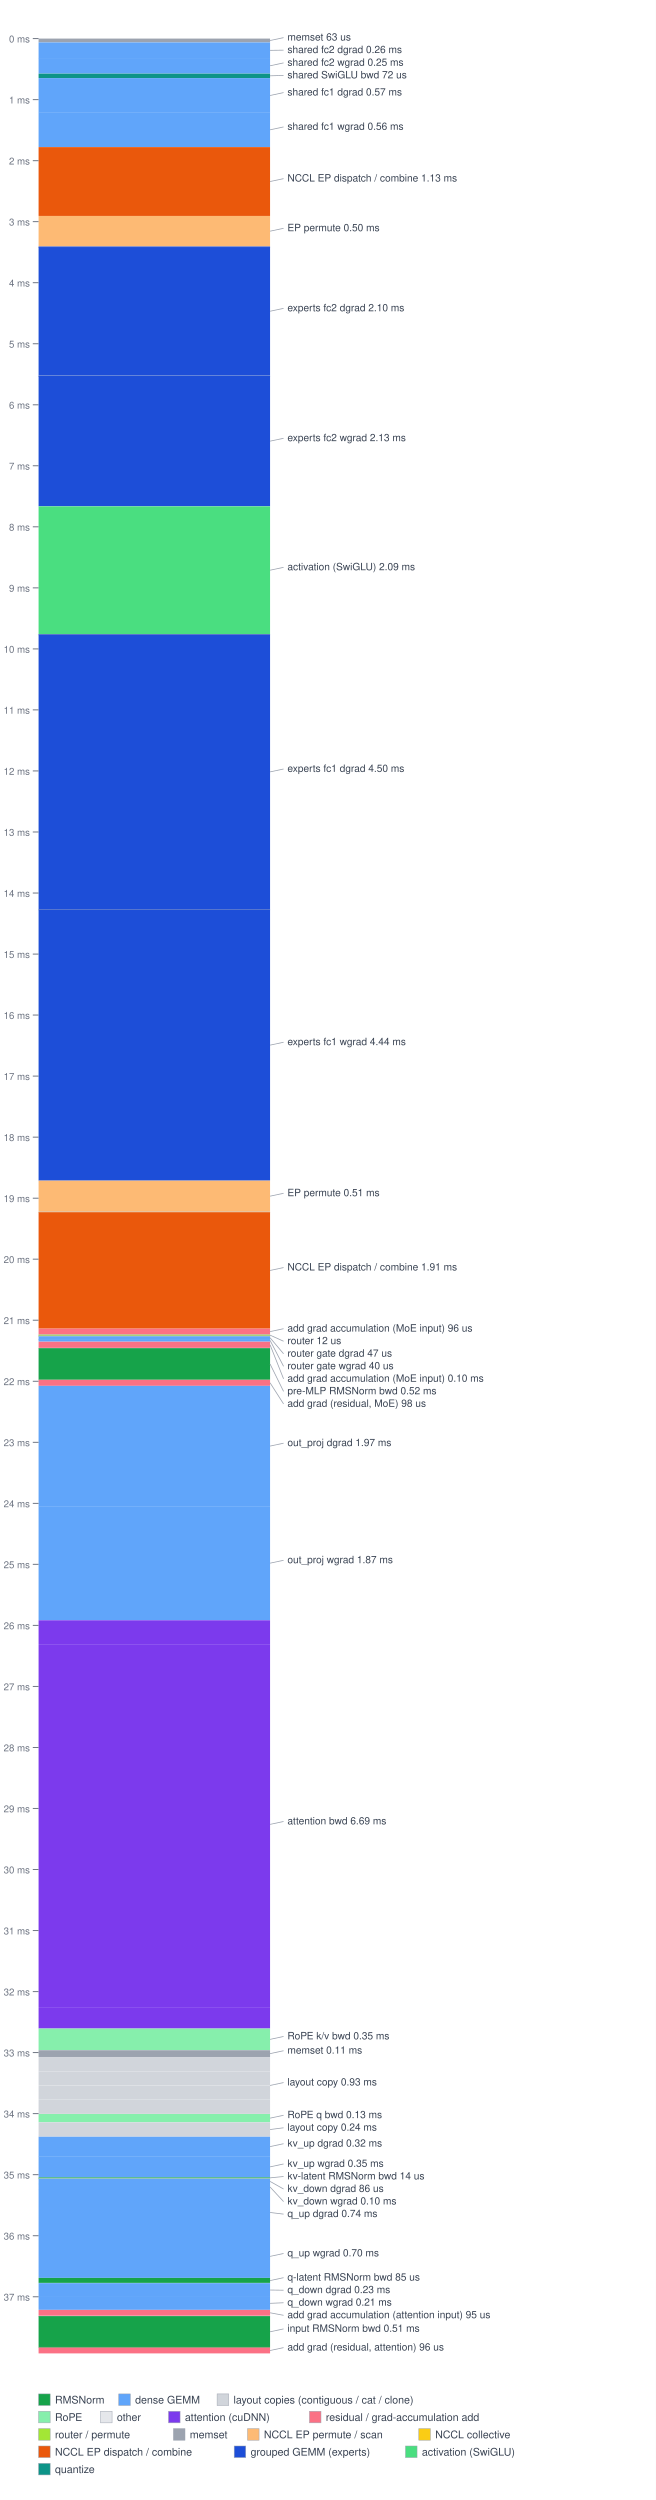
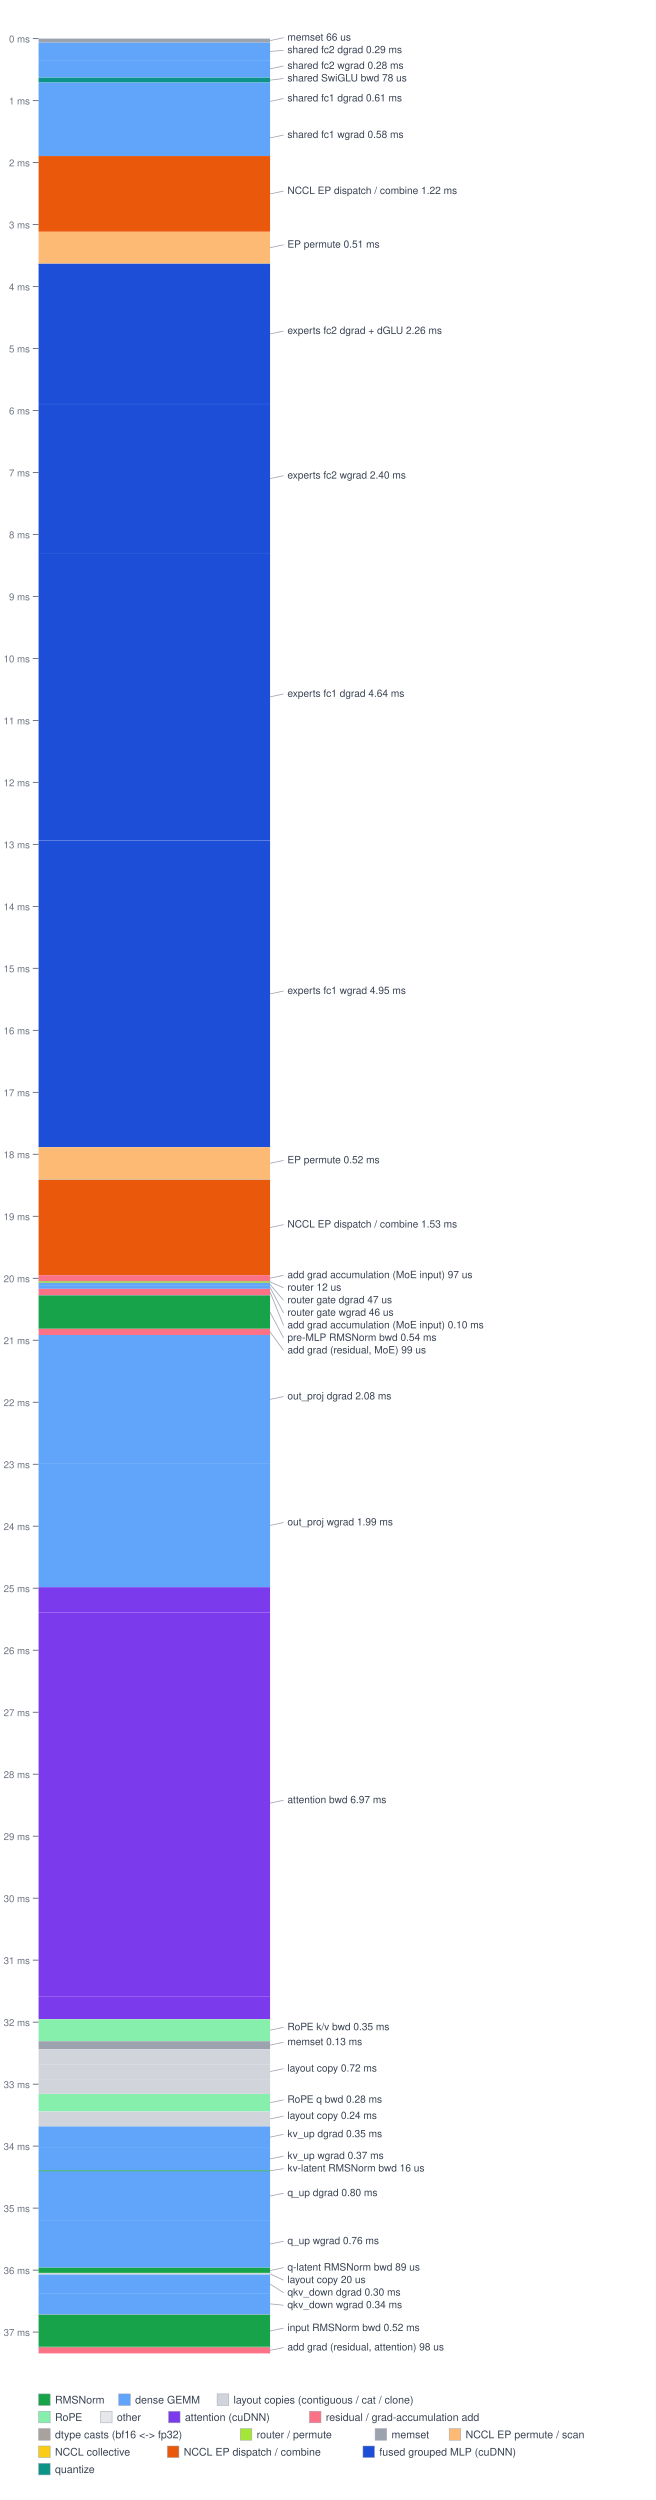
<svg xmlns="http://www.w3.org/2000/svg" width="680" height="2592" viewBox="0 0 680 2592">
  <rect width="680" height="2592" fill="white" />
-   <rect x="40" y="40.00" width="240" height="3.99" fill="#9ca3af" />
-   <rect x="40" y="44.00" width="240" height="16.37" fill="#60a5fa" />
-   <rect x="40" y="60.18" width="240" height="16.12" fill="#60a5fa" />
-   <rect x="40" y="76.36" width="240" height="4.57" fill="#0d9488" />
-   <rect x="40" y="80.96" width="240" height="36.02" fill="#60a5fa" />
-   <rect x="40" y="116.81" width="240" height="35.64" fill="#60a5fa" />
-   <rect x="40" y="152.53" width="240" height="71.35" fill="#ea580c" />
-   <rect x="40" y="223.94" width="240" height="31.57" fill="#fdba74" />
-   <rect x="40" y="255.56" width="240" height="0.80" fill="#1d4ed8" />
-   <rect x="40" y="255.96" width="240" height="0.80" fill="#9ca3af" />
-   <rect x="40" y="256.14" width="240" height="133.15" fill="#1d4ed8" />
-   <rect x="40" y="389.35" width="240" height="0.80" fill="#1d4ed8" />
-   <rect x="40" y="389.67" width="240" height="0.80" fill="#9ca3af" />
-   <rect x="40" y="389.82" width="240" height="135.09" fill="#1d4ed8" />
-   <rect x="40" y="524.99" width="240" height="132.38" fill="#4ade80" />
-   <rect x="40" y="657.45" width="240" height="0.80" fill="#1d4ed8" />
-   <rect x="40" y="657.84" width="240" height="0.80" fill="#9ca3af" />
-   <rect x="40" y="658.03" width="240" height="284.52" fill="#1d4ed8" />
-   <rect x="40" y="942.61" width="240" height="0.80" fill="#1d4ed8" />
-   <rect x="40" y="942.99" width="240" height="0.80" fill="#9ca3af" />
-   <rect x="40" y="943.14" width="240" height="280.92" fill="#1d4ed8" />
-   <rect x="40" y="1224.11" width="240" height="32.16" fill="#fdba74" />
-   <rect x="40" y="1256.33" width="240" height="0.80" fill="#9ca3af" />
-   <rect x="40" y="1256.50" width="240" height="0.80" fill="#fdba74" />
-   <rect x="40" y="1256.91" width="240" height="120.61" fill="#ea580c" />
-   <rect x="40" y="1377.60" width="240" height="6.05" fill="#fb7185" />
-   <rect x="40" y="1383.73" width="240" height="0.80" fill="#9ca3af" />
-   <rect x="40" y="1383.89" width="240" height="0.80" fill="#a3e635" />
-   <rect x="40" y="1384.69" width="240" height="0.80" fill="#9ca3af" />
-   <rect x="40" y="1384.83" width="240" height="0.80" fill="#a3e635" />
-   <rect x="40" y="1385.35" width="240" height="0.80" fill="#d1d5db" />
-   <rect x="40" y="1385.50" width="240" height="2.86" fill="#60a5fa" />
-   <rect x="40" y="1388.26" width="240" height="0.80" fill="#60a5fa" />
-   <rect x="40" y="1388.47" width="240" height="2.54" fill="#60a5fa" />
-   <rect x="40" y="1391.10" width="240" height="6.37" fill="#fb7185" />
-   <rect x="40" y="1397.57" width="240" height="0.80" fill="#9ca3af" />
-   <rect x="40" y="1397.86" width="240" height="32.18" fill="#16a34a" />
-   <rect x="40" y="1430.10" width="240" height="0.80" fill="#16a34a" />
-   <rect x="40" y="1430.62" width="240" height="6.23" fill="#fb7185" />
-   <rect x="40" y="1436.86" width="240" height="124.94" fill="#60a5fa" />
-   <rect x="40" y="1561.62" width="240" height="118.16" fill="#60a5fa" />
-   <rect x="40" y="1679.87" width="240" height="25.52" fill="#7c3aed" />
-   <rect x="40" y="1705.46" width="240" height="375.45" fill="#7c3aed" />
-   <rect x="40" y="2080.98" width="240" height="22.19" fill="#7c3aed" />
-   <rect x="40" y="2103.24" width="240" height="22.36" fill="#86efac" />
-   <rect x="40" y="2125.67" width="240" height="7.01" fill="#9ca3af" />
-   <rect x="40" y="2132.74" width="240" height="14.75" fill="#d1d5db" />
-   <rect x="40" y="2147.55" width="240" height="14.66" fill="#d1d5db" />
-   <rect x="40" y="2162.27" width="240" height="14.69" fill="#d1d5db" />
-   <rect x="40" y="2177.04" width="240" height="14.66" fill="#d1d5db" />
-   <rect x="40" y="2191.79" width="240" height="8.53" fill="#86efac" />
-   <rect x="40" y="2200.39" width="240" height="14.97" fill="#d1d5db" />
-   <rect x="40" y="2215.38" width="240" height="20.53" fill="#60a5fa" />
-   <rect x="40" y="2235.62" width="240" height="21.86" fill="#60a5fa" />
-   <rect x="40" y="2257.54" width="240" height="0.80" fill="#16a34a" />
-   <rect x="40" y="2258.21" width="240" height="0.80" fill="#16a34a" />
-   <rect x="40" y="2258.52" width="240" height="0.80" fill="#d1d5db" />
-   <rect x="40" y="2259.01" width="240" height="5.47" fill="#60a5fa" />
-   <rect x="40" y="2264.26" width="240" height="6.40" fill="#60a5fa" />
-   <rect x="40" y="2270.48" width="240" height="46.89" fill="#60a5fa" />
-   <rect x="40" y="2317.12" width="240" height="44.59" fill="#60a5fa" />
-   <rect x="40" y="2361.76" width="240" height="4.30" fill="#16a34a" />
-   <rect x="40" y="2366.12" width="240" height="1.05" fill="#16a34a" />
-   <rect x="40" y="2367.19" width="240" height="14.30" fill="#60a5fa" />
-   <rect x="40" y="2381.26" width="240" height="13.59" fill="#60a5fa" />
-   <rect x="40" y="2394.93" width="240" height="6.02" fill="#fb7185" />
-   <rect x="40" y="2401.17" width="240" height="0.80" fill="#9ca3af" />
-   <rect x="40" y="2401.40" width="240" height="31.94" fill="#16a34a" />
-   <rect x="40" y="2433.42" width="240" height="0.80" fill="#16a34a" />
-   <rect x="40" y="2433.92" width="240" height="6.08" fill="#fb7185" />
+   <rect x="40" y="40.00" width="240" height="4.23" fill="#9ca3af" />
+   <rect x="40" y="44.25" width="240" height="18.33" fill="#60a5fa" />
+   <rect x="40" y="62.37" width="240" height="18.11" fill="#60a5fa" />
+   <rect x="40" y="80.56" width="240" height="5.02" fill="#0d9488" />
+   <rect x="40" y="85.61" width="240" height="38.92" fill="#60a5fa" />
+   <rect x="40" y="124.31" width="240" height="37.44" fill="#60a5fa" />
+   <rect x="40" y="161.80" width="240" height="78.50" fill="#ea580c" />
+   <rect x="40" y="240.36" width="240" height="32.96" fill="#fdba74" />
+   <rect x="40" y="273.38" width="240" height="0.80" fill="#9ca3af" />
+   <rect x="40" y="273.56" width="240" height="0.80" fill="#1d4ed8" />
+   <rect x="40" y="273.74" width="240" height="145.10" fill="#1d4ed8" />
+   <rect x="40" y="418.92" width="240" height="154.49" fill="#1d4ed8" />
+   <rect x="40" y="573.49" width="240" height="0.80" fill="#1d4ed8" />
+   <rect x="40" y="573.63" width="240" height="297.86" fill="#1d4ed8" />
+   <rect x="40" y="871.55" width="240" height="317.85" fill="#1d4ed8" />
+   <rect x="40" y="1189.45" width="240" height="33.31" fill="#fdba74" />
+   <rect x="40" y="1222.82" width="240" height="0.80" fill="#9ca3af" />
+   <rect x="40" y="1222.99" width="240" height="0.80" fill="#fdba74" />
+   <rect x="40" y="1223.42" width="240" height="98.57" fill="#ea580c" />
+   <rect x="40" y="1322.07" width="240" height="6.26" fill="#fb7185" />
+   <rect x="40" y="1328.40" width="240" height="0.80" fill="#9ca3af" />
+   <rect x="40" y="1328.57" width="240" height="0.80" fill="#a3e635" />
+   <rect x="40" y="1329.39" width="240" height="0.80" fill="#9ca3af" />
+   <rect x="40" y="1329.55" width="240" height="0.80" fill="#a3e635" />
+   <rect x="40" y="1330.12" width="240" height="0.80" fill="#a8a29e" />
+   <rect x="40" y="1330.27" width="240" height="2.89" fill="#60a5fa" />
+   <rect x="40" y="1333.06" width="240" height="0.80" fill="#60a5fa" />
+   <rect x="40" y="1333.29" width="240" height="2.98" fill="#60a5fa" />
+   <rect x="40" y="1336.34" width="240" height="6.53" fill="#fb7185" />
+   <rect x="40" y="1342.98" width="240" height="0.80" fill="#9ca3af" />
+   <rect x="40" y="1343.24" width="240" height="33.88" fill="#16a34a" />
+   <rect x="40" y="1377.20" width="240" height="0.80" fill="#16a34a" />
+   <rect x="40" y="1377.74" width="240" height="6.37" fill="#fb7185" />
+   <rect x="40" y="1384.13" width="240" height="133.61" fill="#60a5fa" />
+   <rect x="40" y="1517.54" width="240" height="127.98" fill="#60a5fa" />
+   <rect x="40" y="1645.59" width="240" height="25.94" fill="#7c3aed" />
+   <rect x="40" y="1671.61" width="240" height="398.66" fill="#7c3aed" />
+   <rect x="40" y="2070.35" width="240" height="23.12" fill="#7c3aed" />
+   <rect x="40" y="2093.53" width="240" height="22.75" fill="#86efac" />
+   <rect x="40" y="2116.34" width="240" height="8.09" fill="#9ca3af" />
+   <rect x="40" y="2124.51" width="240" height="15.56" fill="#d1d5db" />
+   <rect x="40" y="2140.13" width="240" height="15.41" fill="#d1d5db" />
+   <rect x="40" y="2155.60" width="240" height="15.40" fill="#d1d5db" />
+   <rect x="40" y="2171.08" width="240" height="18.03" fill="#86efac" />
+   <rect x="40" y="2189.19" width="240" height="15.48" fill="#d1d5db" />
+   <rect x="40" y="2204.70" width="240" height="22.27" fill="#60a5fa" />
+   <rect x="40" y="2226.70" width="240" height="23.47" fill="#60a5fa" />
+   <rect x="40" y="2250.23" width="240" height="0.80" fill="#16a34a" />
+   <rect x="40" y="2250.96" width="240" height="0.80" fill="#16a34a" />
+   <rect x="40" y="2251.25" width="240" height="51.32" fill="#60a5fa" />
+   <rect x="40" y="2302.28" width="240" height="48.83" fill="#60a5fa" />
+   <rect x="40" y="2351.19" width="240" height="4.51" fill="#16a34a" />
+   <rect x="40" y="2355.77" width="240" height="1.15" fill="#16a34a" />
+   <rect x="40" y="2356.99" width="240" height="1.30" fill="#d1d5db" />
+   <rect x="40" y="2358.32" width="240" height="19.50" fill="#60a5fa" />
+   <rect x="40" y="2377.60" width="240" height="21.99" fill="#60a5fa" />
+   <rect x="40" y="2399.78" width="240" height="0.80" fill="#9ca3af" />
+   <rect x="40" y="2399.95" width="240" height="33.14" fill="#16a34a" />
+   <rect x="40" y="2433.17" width="240" height="0.80" fill="#16a34a" />
+   <rect x="40" y="2433.73" width="240" height="6.27" fill="#fb7185" />
  <line x1="34" y1="40.0" x2="40" y2="40.0" stroke="#6b7280" />
  <text x="31.0" y="44.0" text-anchor="end" font-family="Helvetica, Arial, sans-serif" font-size="10" font-weight="normal" fill="#6b7280">0 ms</text>
-   <line x1="34" y1="103.3" x2="40" y2="103.3" stroke="#6b7280" />
-   <text x="31.0" y="107.3" text-anchor="end" font-family="Helvetica, Arial, sans-serif" font-size="10" font-weight="normal" fill="#6b7280">1 ms</text>
-   <line x1="34" y1="166.6" x2="40" y2="166.6" stroke="#6b7280" />
-   <text x="31.0" y="170.6" text-anchor="end" font-family="Helvetica, Arial, sans-serif" font-size="10" font-weight="normal" fill="#6b7280">2 ms</text>
-   <line x1="34" y1="229.8" x2="40" y2="229.8" stroke="#6b7280" />
-   <text x="31.0" y="233.8" text-anchor="end" font-family="Helvetica, Arial, sans-serif" font-size="10" font-weight="normal" fill="#6b7280">3 ms</text>
-   <line x1="34" y1="293.1" x2="40" y2="293.1" stroke="#6b7280" />
-   <text x="31.0" y="297.1" text-anchor="end" font-family="Helvetica, Arial, sans-serif" font-size="10" font-weight="normal" fill="#6b7280">4 ms</text>
-   <line x1="34" y1="356.4" x2="40" y2="356.4" stroke="#6b7280" />
-   <text x="31.0" y="360.4" text-anchor="end" font-family="Helvetica, Arial, sans-serif" font-size="10" font-weight="normal" fill="#6b7280">5 ms</text>
-   <line x1="34" y1="419.7" x2="40" y2="419.7" stroke="#6b7280" />
-   <text x="31.0" y="423.7" text-anchor="end" font-family="Helvetica, Arial, sans-serif" font-size="10" font-weight="normal" fill="#6b7280">6 ms</text>
-   <line x1="34" y1="482.9" x2="40" y2="482.9" stroke="#6b7280" />
-   <text x="31.0" y="486.9" text-anchor="end" font-family="Helvetica, Arial, sans-serif" font-size="10" font-weight="normal" fill="#6b7280">7 ms</text>
-   <line x1="34" y1="546.2" x2="40" y2="546.2" stroke="#6b7280" />
-   <text x="31.0" y="550.2" text-anchor="end" font-family="Helvetica, Arial, sans-serif" font-size="10" font-weight="normal" fill="#6b7280">8 ms</text>
-   <line x1="34" y1="609.5" x2="40" y2="609.5" stroke="#6b7280" />
-   <text x="31.0" y="613.5" text-anchor="end" font-family="Helvetica, Arial, sans-serif" font-size="10" font-weight="normal" fill="#6b7280">9 ms</text>
-   <line x1="34" y1="672.8" x2="40" y2="672.8" stroke="#6b7280" />
-   <text x="31.0" y="676.8" text-anchor="end" font-family="Helvetica, Arial, sans-serif" font-size="10" font-weight="normal" fill="#6b7280">10 ms</text>
-   <line x1="34" y1="736.0" x2="40" y2="736.0" stroke="#6b7280" />
-   <text x="31.0" y="740.0" text-anchor="end" font-family="Helvetica, Arial, sans-serif" font-size="10" font-weight="normal" fill="#6b7280">11 ms</text>
-   <line x1="34" y1="799.3" x2="40" y2="799.3" stroke="#6b7280" />
-   <text x="31.0" y="803.3" text-anchor="end" font-family="Helvetica, Arial, sans-serif" font-size="10" font-weight="normal" fill="#6b7280">12 ms</text>
-   <line x1="34" y1="862.6" x2="40" y2="862.6" stroke="#6b7280" />
-   <text x="31.0" y="866.6" text-anchor="end" font-family="Helvetica, Arial, sans-serif" font-size="10" font-weight="normal" fill="#6b7280">13 ms</text>
-   <line x1="34" y1="925.9" x2="40" y2="925.9" stroke="#6b7280" />
-   <text x="31.0" y="929.9" text-anchor="end" font-family="Helvetica, Arial, sans-serif" font-size="10" font-weight="normal" fill="#6b7280">14 ms</text>
-   <line x1="34" y1="989.2" x2="40" y2="989.2" stroke="#6b7280" />
-   <text x="31.0" y="993.2" text-anchor="end" font-family="Helvetica, Arial, sans-serif" font-size="10" font-weight="normal" fill="#6b7280">15 ms</text>
-   <line x1="34" y1="1052.4" x2="40" y2="1052.4" stroke="#6b7280" />
-   <text x="31.0" y="1056.4" text-anchor="end" font-family="Helvetica, Arial, sans-serif" font-size="10" font-weight="normal" fill="#6b7280">16 ms</text>
-   <line x1="34" y1="1115.7" x2="40" y2="1115.7" stroke="#6b7280" />
-   <text x="31.0" y="1119.7" text-anchor="end" font-family="Helvetica, Arial, sans-serif" font-size="10" font-weight="normal" fill="#6b7280">17 ms</text>
-   <line x1="34" y1="1179.0" x2="40" y2="1179.0" stroke="#6b7280" />
-   <text x="31.0" y="1183.0" text-anchor="end" font-family="Helvetica, Arial, sans-serif" font-size="10" font-weight="normal" fill="#6b7280">18 ms</text>
-   <line x1="34" y1="1242.3" x2="40" y2="1242.3" stroke="#6b7280" />
-   <text x="31.0" y="1246.3" text-anchor="end" font-family="Helvetica, Arial, sans-serif" font-size="10" font-weight="normal" fill="#6b7280">19 ms</text>
-   <line x1="34" y1="1305.5" x2="40" y2="1305.5" stroke="#6b7280" />
-   <text x="31.0" y="1309.5" text-anchor="end" font-family="Helvetica, Arial, sans-serif" font-size="10" font-weight="normal" fill="#6b7280">20 ms</text>
-   <line x1="34" y1="1368.8" x2="40" y2="1368.8" stroke="#6b7280" />
-   <text x="31.0" y="1372.8" text-anchor="end" font-family="Helvetica, Arial, sans-serif" font-size="10" font-weight="normal" fill="#6b7280">21 ms</text>
-   <line x1="34" y1="1432.1" x2="40" y2="1432.1" stroke="#6b7280" />
-   <text x="31.0" y="1436.1" text-anchor="end" font-family="Helvetica, Arial, sans-serif" font-size="10" font-weight="normal" fill="#6b7280">22 ms</text>
-   <line x1="34" y1="1495.4" x2="40" y2="1495.4" stroke="#6b7280" />
-   <text x="31.0" y="1499.4" text-anchor="end" font-family="Helvetica, Arial, sans-serif" font-size="10" font-weight="normal" fill="#6b7280">23 ms</text>
-   <line x1="34" y1="1558.7" x2="40" y2="1558.7" stroke="#6b7280" />
-   <text x="31.0" y="1562.7" text-anchor="end" font-family="Helvetica, Arial, sans-serif" font-size="10" font-weight="normal" fill="#6b7280">24 ms</text>
-   <line x1="34" y1="1621.9" x2="40" y2="1621.9" stroke="#6b7280" />
-   <text x="31.0" y="1625.9" text-anchor="end" font-family="Helvetica, Arial, sans-serif" font-size="10" font-weight="normal" fill="#6b7280">25 ms</text>
-   <line x1="34" y1="1685.2" x2="40" y2="1685.2" stroke="#6b7280" />
-   <text x="31.0" y="1689.2" text-anchor="end" font-family="Helvetica, Arial, sans-serif" font-size="10" font-weight="normal" fill="#6b7280">26 ms</text>
-   <line x1="34" y1="1748.5" x2="40" y2="1748.5" stroke="#6b7280" />
-   <text x="31.0" y="1752.5" text-anchor="end" font-family="Helvetica, Arial, sans-serif" font-size="10" font-weight="normal" fill="#6b7280">27 ms</text>
-   <line x1="34" y1="1811.8" x2="40" y2="1811.8" stroke="#6b7280" />
-   <text x="31.0" y="1815.8" text-anchor="end" font-family="Helvetica, Arial, sans-serif" font-size="10" font-weight="normal" fill="#6b7280">28 ms</text>
-   <line x1="34" y1="1875.0" x2="40" y2="1875.0" stroke="#6b7280" />
-   <text x="31.0" y="1879.0" text-anchor="end" font-family="Helvetica, Arial, sans-serif" font-size="10" font-weight="normal" fill="#6b7280">29 ms</text>
-   <line x1="34" y1="1938.3" x2="40" y2="1938.3" stroke="#6b7280" />
-   <text x="31.0" y="1942.3" text-anchor="end" font-family="Helvetica, Arial, sans-serif" font-size="10" font-weight="normal" fill="#6b7280">30 ms</text>
-   <line x1="34" y1="2001.6" x2="40" y2="2001.6" stroke="#6b7280" />
-   <text x="31.0" y="2005.6" text-anchor="end" font-family="Helvetica, Arial, sans-serif" font-size="10" font-weight="normal" fill="#6b7280">31 ms</text>
-   <line x1="34" y1="2064.9" x2="40" y2="2064.9" stroke="#6b7280" />
-   <text x="31.0" y="2068.9" text-anchor="end" font-family="Helvetica, Arial, sans-serif" font-size="10" font-weight="normal" fill="#6b7280">32 ms</text>
-   <line x1="34" y1="2128.1" x2="40" y2="2128.1" stroke="#6b7280" />
-   <text x="31.0" y="2132.1" text-anchor="end" font-family="Helvetica, Arial, sans-serif" font-size="10" font-weight="normal" fill="#6b7280">33 ms</text>
-   <line x1="34" y1="2191.4" x2="40" y2="2191.4" stroke="#6b7280" />
-   <text x="31.0" y="2195.4" text-anchor="end" font-family="Helvetica, Arial, sans-serif" font-size="10" font-weight="normal" fill="#6b7280">34 ms</text>
-   <line x1="34" y1="2254.7" x2="40" y2="2254.7" stroke="#6b7280" />
-   <text x="31.0" y="2258.7" text-anchor="end" font-family="Helvetica, Arial, sans-serif" font-size="10" font-weight="normal" fill="#6b7280">35 ms</text>
-   <line x1="34" y1="2318.0" x2="40" y2="2318.0" stroke="#6b7280" />
-   <text x="31.0" y="2322.0" text-anchor="end" font-family="Helvetica, Arial, sans-serif" font-size="10" font-weight="normal" fill="#6b7280">36 ms</text>
-   <line x1="34" y1="2381.3" x2="40" y2="2381.3" stroke="#6b7280" />
-   <text x="31.0" y="2385.3" text-anchor="end" font-family="Helvetica, Arial, sans-serif" font-size="10" font-weight="normal" fill="#6b7280">37 ms</text>
-   <line x1="280" y1="42.0" x2="294" y2="39.0" stroke="#9ca3af" stroke-width="0.8" />
-   <text x="298.0" y="42.0" text-anchor="start" font-family="Helvetica, Arial, sans-serif" font-size="10.5" font-weight="normal" fill="#374151">memset  63 us</text>
-   <line x1="280" y1="52.2" x2="294" y2="52.0" stroke="#9ca3af" stroke-width="0.8" />
-   <text x="298.0" y="55.0" text-anchor="start" font-family="Helvetica, Arial, sans-serif" font-size="10.5" font-weight="normal" fill="#374151">shared fc2 dgrad  0.26 ms</text>
-   <line x1="280" y1="68.2" x2="294" y2="65.2" stroke="#9ca3af" stroke-width="0.8" />
-   <text x="298.0" y="68.2" text-anchor="start" font-family="Helvetica, Arial, sans-serif" font-size="10.5" font-weight="normal" fill="#374151">shared fc2 wgrad  0.25 ms</text>
-   <line x1="280" y1="78.6" x2="294" y2="78.2" stroke="#9ca3af" stroke-width="0.8" />
-   <text x="298.0" y="81.2" text-anchor="start" font-family="Helvetica, Arial, sans-serif" font-size="10.5" font-weight="normal" fill="#374151">shared SwiGLU bwd  72 us</text>
-   <line x1="280" y1="99.0" x2="294" y2="96.0" stroke="#9ca3af" stroke-width="0.8" />
-   <text x="298.0" y="99.0" text-anchor="start" font-family="Helvetica, Arial, sans-serif" font-size="10.5" font-weight="normal" fill="#374151">shared fc1 dgrad  0.57 ms</text>
-   <line x1="280" y1="134.6" x2="294" y2="131.6" stroke="#9ca3af" stroke-width="0.8" />
-   <text x="298.0" y="134.6" text-anchor="start" font-family="Helvetica, Arial, sans-serif" font-size="10.5" font-weight="normal" fill="#374151">shared fc1 wgrad  0.56 ms</text>
-   <line x1="280" y1="188.2" x2="294" y2="185.2" stroke="#9ca3af" stroke-width="0.8" />
-   <text x="298.0" y="188.2" text-anchor="start" font-family="Helvetica, Arial, sans-serif" font-size="10.5" font-weight="normal" fill="#374151">NCCL EP dispatch / combine  1.13 ms</text>
-   <line x1="280" y1="239.7" x2="294" y2="236.7" stroke="#9ca3af" stroke-width="0.8" />
-   <text x="298.0" y="239.7" text-anchor="start" font-family="Helvetica, Arial, sans-serif" font-size="10.5" font-weight="normal" fill="#374151">EP permute  0.50 ms</text>
-   <line x1="280" y1="322.7" x2="294" y2="319.7" stroke="#9ca3af" stroke-width="0.8" />
-   <text x="298.0" y="322.7" text-anchor="start" font-family="Helvetica, Arial, sans-serif" font-size="10.5" font-weight="normal" fill="#374151">experts fc2 dgrad  2.10 ms</text>
-   <line x1="280" y1="457.4" x2="294" y2="454.4" stroke="#9ca3af" stroke-width="0.8" />
-   <text x="298.0" y="457.4" text-anchor="start" font-family="Helvetica, Arial, sans-serif" font-size="10.5" font-weight="normal" fill="#374151">experts fc2 wgrad  2.13 ms</text>
-   <line x1="280" y1="591.2" x2="294" y2="588.2" stroke="#9ca3af" stroke-width="0.8" />
-   <text x="298.0" y="591.2" text-anchor="start" font-family="Helvetica, Arial, sans-serif" font-size="10.5" font-weight="normal" fill="#374151">activation (SwiGLU)  2.09 ms</text>
-   <line x1="280" y1="800.3" x2="294" y2="797.3" stroke="#9ca3af" stroke-width="0.8" />
-   <text x="298.0" y="800.3" text-anchor="start" font-family="Helvetica, Arial, sans-serif" font-size="10.5" font-weight="normal" fill="#374151">experts fc1 dgrad  4.50 ms</text>
-   <line x1="280" y1="1083.6" x2="294" y2="1080.6" stroke="#9ca3af" stroke-width="0.8" />
-   <text x="298.0" y="1083.6" text-anchor="start" font-family="Helvetica, Arial, sans-serif" font-size="10.5" font-weight="normal" fill="#374151">experts fc1 wgrad  4.44 ms</text>
-   <line x1="280" y1="1240.2" x2="294" y2="1237.2" stroke="#9ca3af" stroke-width="0.8" />
-   <text x="298.0" y="1240.2" text-anchor="start" font-family="Helvetica, Arial, sans-serif" font-size="10.5" font-weight="normal" fill="#374151">EP permute  0.51 ms</text>
-   <line x1="280" y1="1317.2" x2="294" y2="1314.2" stroke="#9ca3af" stroke-width="0.8" />
-   <text x="298.0" y="1317.2" text-anchor="start" font-family="Helvetica, Arial, sans-serif" font-size="10.5" font-weight="normal" fill="#374151">NCCL EP dispatch / combine  1.91 ms</text>
-   <line x1="280" y1="1380.6" x2="294" y2="1377.6" stroke="#9ca3af" stroke-width="0.8" />
-   <text x="298.0" y="1380.6" text-anchor="start" font-family="Helvetica, Arial, sans-serif" font-size="10.5" font-weight="normal" fill="#374151">add grad accumulation (MoE input)  96 us</text>
-   <line x1="280" y1="1384.3" x2="294" y2="1390.6" stroke="#9ca3af" stroke-width="0.8" />
-   <text x="298.0" y="1393.6" text-anchor="start" font-family="Helvetica, Arial, sans-serif" font-size="10.5" font-weight="normal" fill="#374151">router  12 us</text>
-   <line x1="280" y1="1387.0" x2="294" y2="1403.6" stroke="#9ca3af" stroke-width="0.8" />
-   <text x="298.0" y="1406.6" text-anchor="start" font-family="Helvetica, Arial, sans-serif" font-size="10.5" font-weight="normal" fill="#374151">router gate dgrad  47 us</text>
-   <line x1="280" y1="1389.7" x2="294" y2="1416.6" stroke="#9ca3af" stroke-width="0.8" />
-   <text x="298.0" y="1419.6" text-anchor="start" font-family="Helvetica, Arial, sans-serif" font-size="10.5" font-weight="normal" fill="#374151">router gate wgrad  40 us</text>
-   <line x1="280" y1="1394.3" x2="294" y2="1429.6" stroke="#9ca3af" stroke-width="0.8" />
-   <text x="298.0" y="1432.6" text-anchor="start" font-family="Helvetica, Arial, sans-serif" font-size="10.5" font-weight="normal" fill="#374151">add grad accumulation (MoE input)  0.10 ms</text>
-   <line x1="280" y1="1414.2" x2="294" y2="1442.6" stroke="#9ca3af" stroke-width="0.8" />
-   <text x="298.0" y="1445.6" text-anchor="start" font-family="Helvetica, Arial, sans-serif" font-size="10.5" font-weight="normal" fill="#374151">pre-MLP RMSNorm bwd  0.52 ms</text>
-   <line x1="280" y1="1433.7" x2="294" y2="1455.6" stroke="#9ca3af" stroke-width="0.8" />
-   <text x="298.0" y="1458.6" text-anchor="start" font-family="Helvetica, Arial, sans-serif" font-size="10.5" font-weight="normal" fill="#374151">add grad (residual, MoE)  98 us</text>
-   <line x1="280" y1="1499.3" x2="294" y2="1496.3" stroke="#9ca3af" stroke-width="0.8" />
-   <text x="298.0" y="1499.3" text-anchor="start" font-family="Helvetica, Arial, sans-serif" font-size="10.5" font-weight="normal" fill="#374151">out_proj dgrad  1.97 ms</text>
-   <line x1="280" y1="1620.7" x2="294" y2="1617.7" stroke="#9ca3af" stroke-width="0.8" />
-   <text x="298.0" y="1620.7" text-anchor="start" font-family="Helvetica, Arial, sans-serif" font-size="10.5" font-weight="normal" fill="#374151">out_proj wgrad  1.87 ms</text>
-   <line x1="280" y1="1891.5" x2="294" y2="1888.5" stroke="#9ca3af" stroke-width="0.8" />
-   <text x="298.0" y="1891.5" text-anchor="start" font-family="Helvetica, Arial, sans-serif" font-size="10.5" font-weight="normal" fill="#374151">attention bwd  6.69 ms</text>
-   <line x1="280" y1="2114.4" x2="294" y2="2111.4" stroke="#9ca3af" stroke-width="0.8" />
-   <text x="298.0" y="2114.4" text-anchor="start" font-family="Helvetica, Arial, sans-serif" font-size="10.5" font-weight="normal" fill="#374151">RoPE k/v bwd  0.35 ms</text>
-   <line x1="280" y1="2129.2" x2="294" y2="2126.2" stroke="#9ca3af" stroke-width="0.8" />
-   <text x="298.0" y="2129.2" text-anchor="start" font-family="Helvetica, Arial, sans-serif" font-size="10.5" font-weight="normal" fill="#374151">memset  0.11 ms</text>
-   <line x1="280" y1="2162.2" x2="294" y2="2159.2" stroke="#9ca3af" stroke-width="0.8" />
-   <text x="298.0" y="2162.2" text-anchor="start" font-family="Helvetica, Arial, sans-serif" font-size="10.5" font-weight="normal" fill="#374151">layout copy  0.93 ms</text>
-   <line x1="280" y1="2196.1" x2="294" y2="2193.1" stroke="#9ca3af" stroke-width="0.8" />
-   <text x="298.0" y="2196.1" text-anchor="start" font-family="Helvetica, Arial, sans-serif" font-size="10.5" font-weight="normal" fill="#374151">RoPE q bwd  0.13 ms</text>
-   <line x1="280" y1="2207.9" x2="294" y2="2206.1" stroke="#9ca3af" stroke-width="0.8" />
-   <text x="298.0" y="2209.1" text-anchor="start" font-family="Helvetica, Arial, sans-serif" font-size="10.5" font-weight="normal" fill="#374151">layout copy  0.24 ms</text>
-   <line x1="280" y1="2225.6" x2="294" y2="2222.6" stroke="#9ca3af" stroke-width="0.8" />
-   <text x="298.0" y="2225.6" text-anchor="start" font-family="Helvetica, Arial, sans-serif" font-size="10.5" font-weight="normal" fill="#374151">kv_up dgrad  0.32 ms</text>
-   <line x1="280" y1="2246.6" x2="294" y2="2243.6" stroke="#9ca3af" stroke-width="0.8" />
-   <text x="298.0" y="2246.6" text-anchor="start" font-family="Helvetica, Arial, sans-serif" font-size="10.5" font-weight="normal" fill="#374151">kv_up wgrad  0.35 ms</text>
-   <line x1="280" y1="2258.0" x2="294" y2="2256.6" stroke="#9ca3af" stroke-width="0.8" />
-   <text x="298.0" y="2259.6" text-anchor="start" font-family="Helvetica, Arial, sans-serif" font-size="10.5" font-weight="normal" fill="#374151">kv-latent RMSNorm bwd  14 us</text>
-   <line x1="280" y1="2261.7" x2="294" y2="2269.6" stroke="#9ca3af" stroke-width="0.8" />
-   <text x="298.0" y="2272.6" text-anchor="start" font-family="Helvetica, Arial, sans-serif" font-size="10.5" font-weight="normal" fill="#374151">kv_down dgrad  86 us</text>
-   <line x1="280" y1="2267.5" x2="294" y2="2282.6" stroke="#9ca3af" stroke-width="0.8" />
-   <text x="298.0" y="2285.6" text-anchor="start" font-family="Helvetica, Arial, sans-serif" font-size="10.5" font-weight="normal" fill="#374151">kv_down wgrad  0.10 ms</text>
-   <line x1="280" y1="2293.9" x2="294" y2="2295.6" stroke="#9ca3af" stroke-width="0.8" />
-   <text x="298.0" y="2298.6" text-anchor="start" font-family="Helvetica, Arial, sans-serif" font-size="10.5" font-weight="normal" fill="#374151">q_up dgrad  0.74 ms</text>
-   <line x1="280" y1="2339.4" x2="294" y2="2336.4" stroke="#9ca3af" stroke-width="0.8" />
-   <text x="298.0" y="2339.4" text-anchor="start" font-family="Helvetica, Arial, sans-serif" font-size="10.5" font-weight="normal" fill="#374151">q_up wgrad  0.70 ms</text>
-   <line x1="280" y1="2364.5" x2="294" y2="2361.5" stroke="#9ca3af" stroke-width="0.8" />
-   <text x="298.0" y="2364.5" text-anchor="start" font-family="Helvetica, Arial, sans-serif" font-size="10.5" font-weight="normal" fill="#374151">q-latent RMSNorm bwd  85 us</text>
-   <line x1="280" y1="2374.3" x2="294" y2="2374.5" stroke="#9ca3af" stroke-width="0.8" />
-   <text x="298.0" y="2377.5" text-anchor="start" font-family="Helvetica, Arial, sans-serif" font-size="10.5" font-weight="normal" fill="#374151">q_down dgrad  0.23 ms</text>
-   <line x1="280" y1="2388.1" x2="294" y2="2387.5" stroke="#9ca3af" stroke-width="0.8" />
-   <text x="298.0" y="2390.5" text-anchor="start" font-family="Helvetica, Arial, sans-serif" font-size="10.5" font-weight="normal" fill="#374151">q_down wgrad  0.21 ms</text>
-   <line x1="280" y1="2397.9" x2="294" y2="2400.5" stroke="#9ca3af" stroke-width="0.8" />
-   <text x="298.0" y="2403.5" text-anchor="start" font-family="Helvetica, Arial, sans-serif" font-size="10.5" font-weight="normal" fill="#374151">add grad accumulation (attention input)  95 us</text>
-   <line x1="280" y1="2417.6" x2="294" y2="2414.6" stroke="#9ca3af" stroke-width="0.8" />
-   <text x="298.0" y="2417.6" text-anchor="start" font-family="Helvetica, Arial, sans-serif" font-size="10.5" font-weight="normal" fill="#374151">input RMSNorm bwd  0.51 ms</text>
-   <line x1="280" y1="2437.0" x2="294" y2="2434.0" stroke="#9ca3af" stroke-width="0.8" />
-   <text x="298.0" y="2437.0" text-anchor="start" font-family="Helvetica, Arial, sans-serif" font-size="10.5" font-weight="normal" fill="#374151">add grad (residual, attention)  96 us</text>
+   <line x1="34" y1="104.3" x2="40" y2="104.3" stroke="#6b7280" />
+   <text x="31.0" y="108.3" text-anchor="end" font-family="Helvetica, Arial, sans-serif" font-size="10" font-weight="normal" fill="#6b7280">1 ms</text>
+   <line x1="34" y1="168.5" x2="40" y2="168.5" stroke="#6b7280" />
+   <text x="31.0" y="172.5" text-anchor="end" font-family="Helvetica, Arial, sans-serif" font-size="10" font-weight="normal" fill="#6b7280">2 ms</text>
+   <line x1="34" y1="232.8" x2="40" y2="232.8" stroke="#6b7280" />
+   <text x="31.0" y="236.8" text-anchor="end" font-family="Helvetica, Arial, sans-serif" font-size="10" font-weight="normal" fill="#6b7280">3 ms</text>
+   <line x1="34" y1="297.1" x2="40" y2="297.1" stroke="#6b7280" />
+   <text x="31.0" y="301.1" text-anchor="end" font-family="Helvetica, Arial, sans-serif" font-size="10" font-weight="normal" fill="#6b7280">4 ms</text>
+   <line x1="34" y1="361.3" x2="40" y2="361.3" stroke="#6b7280" />
+   <text x="31.0" y="365.3" text-anchor="end" font-family="Helvetica, Arial, sans-serif" font-size="10" font-weight="normal" fill="#6b7280">5 ms</text>
+   <line x1="34" y1="425.6" x2="40" y2="425.6" stroke="#6b7280" />
+   <text x="31.0" y="429.6" text-anchor="end" font-family="Helvetica, Arial, sans-serif" font-size="10" font-weight="normal" fill="#6b7280">6 ms</text>
+   <line x1="34" y1="489.9" x2="40" y2="489.9" stroke="#6b7280" />
+   <text x="31.0" y="493.9" text-anchor="end" font-family="Helvetica, Arial, sans-serif" font-size="10" font-weight="normal" fill="#6b7280">7 ms</text>
+   <line x1="34" y1="554.1" x2="40" y2="554.1" stroke="#6b7280" />
+   <text x="31.0" y="558.1" text-anchor="end" font-family="Helvetica, Arial, sans-serif" font-size="10" font-weight="normal" fill="#6b7280">8 ms</text>
+   <line x1="34" y1="618.4" x2="40" y2="618.4" stroke="#6b7280" />
+   <text x="31.0" y="622.4" text-anchor="end" font-family="Helvetica, Arial, sans-serif" font-size="10" font-weight="normal" fill="#6b7280">9 ms</text>
+   <line x1="34" y1="682.7" x2="40" y2="682.7" stroke="#6b7280" />
+   <text x="31.0" y="686.7" text-anchor="end" font-family="Helvetica, Arial, sans-serif" font-size="10" font-weight="normal" fill="#6b7280">10 ms</text>
+   <line x1="34" y1="747.0" x2="40" y2="747.0" stroke="#6b7280" />
+   <text x="31.0" y="751.0" text-anchor="end" font-family="Helvetica, Arial, sans-serif" font-size="10" font-weight="normal" fill="#6b7280">11 ms</text>
+   <line x1="34" y1="811.2" x2="40" y2="811.2" stroke="#6b7280" />
+   <text x="31.0" y="815.2" text-anchor="end" font-family="Helvetica, Arial, sans-serif" font-size="10" font-weight="normal" fill="#6b7280">12 ms</text>
+   <line x1="34" y1="875.5" x2="40" y2="875.5" stroke="#6b7280" />
+   <text x="31.0" y="879.5" text-anchor="end" font-family="Helvetica, Arial, sans-serif" font-size="10" font-weight="normal" fill="#6b7280">13 ms</text>
+   <line x1="34" y1="939.8" x2="40" y2="939.8" stroke="#6b7280" />
+   <text x="31.0" y="943.8" text-anchor="end" font-family="Helvetica, Arial, sans-serif" font-size="10" font-weight="normal" fill="#6b7280">14 ms</text>
+   <line x1="34" y1="1004.0" x2="40" y2="1004.0" stroke="#6b7280" />
+   <text x="31.0" y="1008.0" text-anchor="end" font-family="Helvetica, Arial, sans-serif" font-size="10" font-weight="normal" fill="#6b7280">15 ms</text>
+   <line x1="34" y1="1068.3" x2="40" y2="1068.3" stroke="#6b7280" />
+   <text x="31.0" y="1072.3" text-anchor="end" font-family="Helvetica, Arial, sans-serif" font-size="10" font-weight="normal" fill="#6b7280">16 ms</text>
+   <line x1="34" y1="1132.6" x2="40" y2="1132.6" stroke="#6b7280" />
+   <text x="31.0" y="1136.6" text-anchor="end" font-family="Helvetica, Arial, sans-serif" font-size="10" font-weight="normal" fill="#6b7280">17 ms</text>
+   <line x1="34" y1="1196.8" x2="40" y2="1196.8" stroke="#6b7280" />
+   <text x="31.0" y="1200.8" text-anchor="end" font-family="Helvetica, Arial, sans-serif" font-size="10" font-weight="normal" fill="#6b7280">18 ms</text>
+   <line x1="34" y1="1261.1" x2="40" y2="1261.1" stroke="#6b7280" />
+   <text x="31.0" y="1265.1" text-anchor="end" font-family="Helvetica, Arial, sans-serif" font-size="10" font-weight="normal" fill="#6b7280">19 ms</text>
+   <line x1="34" y1="1325.4" x2="40" y2="1325.4" stroke="#6b7280" />
+   <text x="31.0" y="1329.4" text-anchor="end" font-family="Helvetica, Arial, sans-serif" font-size="10" font-weight="normal" fill="#6b7280">20 ms</text>
+   <line x1="34" y1="1389.6" x2="40" y2="1389.6" stroke="#6b7280" />
+   <text x="31.0" y="1393.6" text-anchor="end" font-family="Helvetica, Arial, sans-serif" font-size="10" font-weight="normal" fill="#6b7280">21 ms</text>
+   <line x1="34" y1="1453.9" x2="40" y2="1453.9" stroke="#6b7280" />
+   <text x="31.0" y="1457.9" text-anchor="end" font-family="Helvetica, Arial, sans-serif" font-size="10" font-weight="normal" fill="#6b7280">22 ms</text>
+   <line x1="34" y1="1518.2" x2="40" y2="1518.2" stroke="#6b7280" />
+   <text x="31.0" y="1522.2" text-anchor="end" font-family="Helvetica, Arial, sans-serif" font-size="10" font-weight="normal" fill="#6b7280">23 ms</text>
+   <line x1="34" y1="1582.4" x2="40" y2="1582.4" stroke="#6b7280" />
+   <text x="31.0" y="1586.4" text-anchor="end" font-family="Helvetica, Arial, sans-serif" font-size="10" font-weight="normal" fill="#6b7280">24 ms</text>
+   <line x1="34" y1="1646.7" x2="40" y2="1646.7" stroke="#6b7280" />
+   <text x="31.0" y="1650.7" text-anchor="end" font-family="Helvetica, Arial, sans-serif" font-size="10" font-weight="normal" fill="#6b7280">25 ms</text>
+   <line x1="34" y1="1711.0" x2="40" y2="1711.0" stroke="#6b7280" />
+   <text x="31.0" y="1715.0" text-anchor="end" font-family="Helvetica, Arial, sans-serif" font-size="10" font-weight="normal" fill="#6b7280">26 ms</text>
+   <line x1="34" y1="1775.3" x2="40" y2="1775.3" stroke="#6b7280" />
+   <text x="31.0" y="1779.3" text-anchor="end" font-family="Helvetica, Arial, sans-serif" font-size="10" font-weight="normal" fill="#6b7280">27 ms</text>
+   <line x1="34" y1="1839.5" x2="40" y2="1839.5" stroke="#6b7280" />
+   <text x="31.0" y="1843.5" text-anchor="end" font-family="Helvetica, Arial, sans-serif" font-size="10" font-weight="normal" fill="#6b7280">28 ms</text>
+   <line x1="34" y1="1903.8" x2="40" y2="1903.8" stroke="#6b7280" />
+   <text x="31.0" y="1907.8" text-anchor="end" font-family="Helvetica, Arial, sans-serif" font-size="10" font-weight="normal" fill="#6b7280">29 ms</text>
+   <line x1="34" y1="1968.1" x2="40" y2="1968.1" stroke="#6b7280" />
+   <text x="31.0" y="1972.1" text-anchor="end" font-family="Helvetica, Arial, sans-serif" font-size="10" font-weight="normal" fill="#6b7280">30 ms</text>
+   <line x1="34" y1="2032.3" x2="40" y2="2032.3" stroke="#6b7280" />
+   <text x="31.0" y="2036.3" text-anchor="end" font-family="Helvetica, Arial, sans-serif" font-size="10" font-weight="normal" fill="#6b7280">31 ms</text>
+   <line x1="34" y1="2096.6" x2="40" y2="2096.6" stroke="#6b7280" />
+   <text x="31.0" y="2100.6" text-anchor="end" font-family="Helvetica, Arial, sans-serif" font-size="10" font-weight="normal" fill="#6b7280">32 ms</text>
+   <line x1="34" y1="2160.9" x2="40" y2="2160.9" stroke="#6b7280" />
+   <text x="31.0" y="2164.9" text-anchor="end" font-family="Helvetica, Arial, sans-serif" font-size="10" font-weight="normal" fill="#6b7280">33 ms</text>
+   <line x1="34" y1="2225.1" x2="40" y2="2225.1" stroke="#6b7280" />
+   <text x="31.0" y="2229.1" text-anchor="end" font-family="Helvetica, Arial, sans-serif" font-size="10" font-weight="normal" fill="#6b7280">34 ms</text>
+   <line x1="34" y1="2289.4" x2="40" y2="2289.4" stroke="#6b7280" />
+   <text x="31.0" y="2293.4" text-anchor="end" font-family="Helvetica, Arial, sans-serif" font-size="10" font-weight="normal" fill="#6b7280">35 ms</text>
+   <line x1="34" y1="2353.7" x2="40" y2="2353.7" stroke="#6b7280" />
+   <text x="31.0" y="2357.7" text-anchor="end" font-family="Helvetica, Arial, sans-serif" font-size="10" font-weight="normal" fill="#6b7280">36 ms</text>
+   <line x1="34" y1="2417.9" x2="40" y2="2417.9" stroke="#6b7280" />
+   <text x="31.0" y="2421.9" text-anchor="end" font-family="Helvetica, Arial, sans-serif" font-size="10" font-weight="normal" fill="#6b7280">37 ms</text>
+   <line x1="280" y1="42.1" x2="294" y2="39.1" stroke="#9ca3af" stroke-width="0.8" />
+   <text x="298.0" y="42.1" text-anchor="start" font-family="Helvetica, Arial, sans-serif" font-size="10.5" font-weight="normal" fill="#374151">memset  66 us</text>
+   <line x1="280" y1="53.4" x2="294" y2="52.1" stroke="#9ca3af" stroke-width="0.8" />
+   <text x="298.0" y="55.1" text-anchor="start" font-family="Helvetica, Arial, sans-serif" font-size="10.5" font-weight="normal" fill="#374151">shared fc2 dgrad  0.29 ms</text>
+   <line x1="280" y1="71.4" x2="294" y2="68.4" stroke="#9ca3af" stroke-width="0.8" />
+   <text x="298.0" y="71.4" text-anchor="start" font-family="Helvetica, Arial, sans-serif" font-size="10.5" font-weight="normal" fill="#374151">shared fc2 wgrad  0.28 ms</text>
+   <line x1="280" y1="83.1" x2="294" y2="81.4" stroke="#9ca3af" stroke-width="0.8" />
+   <text x="298.0" y="84.4" text-anchor="start" font-family="Helvetica, Arial, sans-serif" font-size="10.5" font-weight="normal" fill="#374151">shared SwiGLU bwd  78 us</text>
+   <line x1="280" y1="105.1" x2="294" y2="102.1" stroke="#9ca3af" stroke-width="0.8" />
+   <text x="298.0" y="105.1" text-anchor="start" font-family="Helvetica, Arial, sans-serif" font-size="10.5" font-weight="normal" fill="#374151">shared fc1 dgrad  0.61 ms</text>
+   <line x1="280" y1="143.0" x2="294" y2="140.0" stroke="#9ca3af" stroke-width="0.8" />
+   <text x="298.0" y="143.0" text-anchor="start" font-family="Helvetica, Arial, sans-serif" font-size="10.5" font-weight="normal" fill="#374151">shared fc1 wgrad  0.58 ms</text>
+   <line x1="280" y1="201.1" x2="294" y2="198.1" stroke="#9ca3af" stroke-width="0.8" />
+   <text x="298.0" y="201.1" text-anchor="start" font-family="Helvetica, Arial, sans-serif" font-size="10.5" font-weight="normal" fill="#374151">NCCL EP dispatch / combine  1.22 ms</text>
+   <line x1="280" y1="256.8" x2="294" y2="253.8" stroke="#9ca3af" stroke-width="0.8" />
+   <text x="298.0" y="256.8" text-anchor="start" font-family="Helvetica, Arial, sans-serif" font-size="10.5" font-weight="normal" fill="#374151">EP permute  0.51 ms</text>
+   <line x1="280" y1="346.2" x2="294" y2="343.2" stroke="#9ca3af" stroke-width="0.8" />
+   <text x="298.0" y="346.2" text-anchor="start" font-family="Helvetica, Arial, sans-serif" font-size="10.5" font-weight="normal" fill="#374151">experts fc2 dgrad + dGLU  2.26 ms</text>
+   <line x1="280" y1="496.2" x2="294" y2="493.2" stroke="#9ca3af" stroke-width="0.8" />
+   <text x="298.0" y="496.2" text-anchor="start" font-family="Helvetica, Arial, sans-serif" font-size="10.5" font-weight="normal" fill="#374151">experts fc2 wgrad  2.40 ms</text>
+   <line x1="280" y1="722.5" x2="294" y2="719.5" stroke="#9ca3af" stroke-width="0.8" />
+   <text x="298.0" y="722.5" text-anchor="start" font-family="Helvetica, Arial, sans-serif" font-size="10.5" font-weight="normal" fill="#374151">experts fc1 dgrad  4.64 ms</text>
+   <line x1="280" y1="1030.5" x2="294" y2="1027.5" stroke="#9ca3af" stroke-width="0.8" />
+   <text x="298.0" y="1030.5" text-anchor="start" font-family="Helvetica, Arial, sans-serif" font-size="10.5" font-weight="normal" fill="#374151">experts fc1 wgrad  4.95 ms</text>
+   <line x1="280" y1="1206.1" x2="294" y2="1203.1" stroke="#9ca3af" stroke-width="0.8" />
+   <text x="298.0" y="1206.1" text-anchor="start" font-family="Helvetica, Arial, sans-serif" font-size="10.5" font-weight="normal" fill="#374151">EP permute  0.52 ms</text>
+   <line x1="280" y1="1272.7" x2="294" y2="1269.7" stroke="#9ca3af" stroke-width="0.8" />
+   <text x="298.0" y="1272.7" text-anchor="start" font-family="Helvetica, Arial, sans-serif" font-size="10.5" font-weight="normal" fill="#374151">NCCL EP dispatch / combine  1.53 ms</text>
+   <line x1="280" y1="1325.2" x2="294" y2="1322.2" stroke="#9ca3af" stroke-width="0.8" />
+   <text x="298.0" y="1325.2" text-anchor="start" font-family="Helvetica, Arial, sans-serif" font-size="10.5" font-weight="normal" fill="#374151">add grad accumulation (MoE input)  97 us</text>
+   <line x1="280" y1="1329.0" x2="294" y2="1335.2" stroke="#9ca3af" stroke-width="0.8" />
+   <text x="298.0" y="1338.2" text-anchor="start" font-family="Helvetica, Arial, sans-serif" font-size="10.5" font-weight="normal" fill="#374151">router  12 us</text>
+   <line x1="280" y1="1331.8" x2="294" y2="1348.2" stroke="#9ca3af" stroke-width="0.8" />
+   <text x="298.0" y="1351.2" text-anchor="start" font-family="Helvetica, Arial, sans-serif" font-size="10.5" font-weight="normal" fill="#374151">router gate dgrad  47 us</text>
+   <line x1="280" y1="1334.8" x2="294" y2="1361.2" stroke="#9ca3af" stroke-width="0.8" />
+   <text x="298.0" y="1364.2" text-anchor="start" font-family="Helvetica, Arial, sans-serif" font-size="10.5" font-weight="normal" fill="#374151">router gate wgrad  46 us</text>
+   <line x1="280" y1="1339.6" x2="294" y2="1374.2" stroke="#9ca3af" stroke-width="0.8" />
+   <text x="298.0" y="1377.2" text-anchor="start" font-family="Helvetica, Arial, sans-serif" font-size="10.5" font-weight="normal" fill="#374151">add grad accumulation (MoE input)  0.10 ms</text>
+   <line x1="280" y1="1360.5" x2="294" y2="1387.2" stroke="#9ca3af" stroke-width="0.8" />
+   <text x="298.0" y="1390.2" text-anchor="start" font-family="Helvetica, Arial, sans-serif" font-size="10.5" font-weight="normal" fill="#374151">pre-MLP RMSNorm bwd  0.54 ms</text>
+   <line x1="280" y1="1380.9" x2="294" y2="1400.2" stroke="#9ca3af" stroke-width="0.8" />
+   <text x="298.0" y="1403.2" text-anchor="start" font-family="Helvetica, Arial, sans-serif" font-size="10.5" font-weight="normal" fill="#374151">add grad (residual, MoE)  99 us</text>
+   <line x1="280" y1="1450.9" x2="294" y2="1447.9" stroke="#9ca3af" stroke-width="0.8" />
+   <text x="298.0" y="1450.9" text-anchor="start" font-family="Helvetica, Arial, sans-serif" font-size="10.5" font-weight="normal" fill="#374151">out_proj dgrad  2.08 ms</text>
+   <line x1="280" y1="1581.5" x2="294" y2="1578.5" stroke="#9ca3af" stroke-width="0.8" />
+   <text x="298.0" y="1581.5" text-anchor="start" font-family="Helvetica, Arial, sans-serif" font-size="10.5" font-weight="normal" fill="#374151">out_proj wgrad  1.99 ms</text>
+   <line x1="280" y1="1869.5" x2="294" y2="1866.5" stroke="#9ca3af" stroke-width="0.8" />
+   <text x="298.0" y="1869.5" text-anchor="start" font-family="Helvetica, Arial, sans-serif" font-size="10.5" font-weight="normal" fill="#374151">attention bwd  6.97 ms</text>
+   <line x1="280" y1="2104.9" x2="294" y2="2101.9" stroke="#9ca3af" stroke-width="0.8" />
+   <text x="298.0" y="2104.9" text-anchor="start" font-family="Helvetica, Arial, sans-serif" font-size="10.5" font-weight="normal" fill="#374151">RoPE k/v bwd  0.35 ms</text>
+   <line x1="280" y1="2120.4" x2="294" y2="2117.4" stroke="#9ca3af" stroke-width="0.8" />
+   <text x="298.0" y="2120.4" text-anchor="start" font-family="Helvetica, Arial, sans-serif" font-size="10.5" font-weight="normal" fill="#374151">memset  0.13 ms</text>
+   <line x1="280" y1="2147.8" x2="294" y2="2144.8" stroke="#9ca3af" stroke-width="0.8" />
+   <text x="298.0" y="2147.8" text-anchor="start" font-family="Helvetica, Arial, sans-serif" font-size="10.5" font-weight="normal" fill="#374151">layout copy  0.72 ms</text>
+   <line x1="280" y1="2180.1" x2="294" y2="2177.1" stroke="#9ca3af" stroke-width="0.8" />
+   <text x="298.0" y="2180.1" text-anchor="start" font-family="Helvetica, Arial, sans-serif" font-size="10.5" font-weight="normal" fill="#374151">RoPE q bwd  0.28 ms</text>
+   <line x1="280" y1="2196.9" x2="294" y2="2193.9" stroke="#9ca3af" stroke-width="0.8" />
+   <text x="298.0" y="2196.9" text-anchor="start" font-family="Helvetica, Arial, sans-serif" font-size="10.5" font-weight="normal" fill="#374151">layout copy  0.24 ms</text>
+   <line x1="280" y1="2215.8" x2="294" y2="2212.8" stroke="#9ca3af" stroke-width="0.8" />
+   <text x="298.0" y="2215.8" text-anchor="start" font-family="Helvetica, Arial, sans-serif" font-size="10.5" font-weight="normal" fill="#374151">kv_up dgrad  0.35 ms</text>
+   <line x1="280" y1="2238.4" x2="294" y2="2235.4" stroke="#9ca3af" stroke-width="0.8" />
+   <text x="298.0" y="2238.4" text-anchor="start" font-family="Helvetica, Arial, sans-serif" font-size="10.5" font-weight="normal" fill="#374151">kv_up wgrad  0.37 ms</text>
+   <line x1="280" y1="2250.7" x2="294" y2="2248.4" stroke="#9ca3af" stroke-width="0.8" />
+   <text x="298.0" y="2251.4" text-anchor="start" font-family="Helvetica, Arial, sans-serif" font-size="10.5" font-weight="normal" fill="#374151">kv-latent RMSNorm bwd  16 us</text>
+   <line x1="280" y1="2276.9" x2="294" y2="2273.9" stroke="#9ca3af" stroke-width="0.8" />
+   <text x="298.0" y="2276.9" text-anchor="start" font-family="Helvetica, Arial, sans-serif" font-size="10.5" font-weight="normal" fill="#374151">q_up dgrad  0.80 ms</text>
+   <line x1="280" y1="2326.7" x2="294" y2="2323.7" stroke="#9ca3af" stroke-width="0.8" />
+   <text x="298.0" y="2326.7" text-anchor="start" font-family="Helvetica, Arial, sans-serif" font-size="10.5" font-weight="normal" fill="#374151">q_up wgrad  0.76 ms</text>
+   <line x1="280" y1="2354.1" x2="294" y2="2351.1" stroke="#9ca3af" stroke-width="0.8" />
+   <text x="298.0" y="2354.1" text-anchor="start" font-family="Helvetica, Arial, sans-serif" font-size="10.5" font-weight="normal" fill="#374151">q-latent RMSNorm bwd  89 us</text>
+   <line x1="280" y1="2357.6" x2="294" y2="2364.1" stroke="#9ca3af" stroke-width="0.8" />
+   <text x="298.0" y="2367.1" text-anchor="start" font-family="Helvetica, Arial, sans-serif" font-size="10.5" font-weight="normal" fill="#374151">layout copy  20 us</text>
+   <line x1="280" y1="2368.1" x2="294" y2="2377.1" stroke="#9ca3af" stroke-width="0.8" />
+   <text x="298.0" y="2380.1" text-anchor="start" font-family="Helvetica, Arial, sans-serif" font-size="10.5" font-weight="normal" fill="#374151">qkv_down dgrad  0.30 ms</text>
+   <line x1="280" y1="2388.6" x2="294" y2="2390.1" stroke="#9ca3af" stroke-width="0.8" />
+   <text x="298.0" y="2393.1" text-anchor="start" font-family="Helvetica, Arial, sans-serif" font-size="10.5" font-weight="normal" fill="#374151">qkv_down wgrad  0.34 ms</text>
+   <line x1="280" y1="2416.8" x2="294" y2="2413.8" stroke="#9ca3af" stroke-width="0.8" />
+   <text x="298.0" y="2416.8" text-anchor="start" font-family="Helvetica, Arial, sans-serif" font-size="10.5" font-weight="normal" fill="#374151">input RMSNorm bwd  0.52 ms</text>
+   <line x1="280" y1="2436.9" x2="294" y2="2433.9" stroke="#9ca3af" stroke-width="0.8" />
+   <text x="298.0" y="2436.9" text-anchor="start" font-family="Helvetica, Arial, sans-serif" font-size="10.5" font-weight="normal" fill="#374151">add grad (residual, attention)  98 us</text>
  <rect x="40" y="2482" width="12" height="12" fill="#16a34a" stroke="#9ca3af" stroke-width="0.5" />
  <text x="57.0" y="2492.0" text-anchor="start" font-family="Helvetica, Arial, sans-serif" font-size="11" font-weight="normal" fill="#374151">RMSNorm</text>
  <rect x="123.1" y="2482" width="12" height="12" fill="#60a5fa" stroke="#9ca3af" stroke-width="0.5" />
  <text x="140.1" y="2492.0" text-anchor="start" font-family="Helvetica, Arial, sans-serif" font-size="11" font-weight="normal" fill="#374151">dense GEMM</text>
  <rect x="225.1" y="2482" width="12" height="12" fill="#d1d5db" stroke="#9ca3af" stroke-width="0.5" />
  <text x="242.1" y="2492.0" text-anchor="start" font-family="Helvetica, Arial, sans-serif" font-size="11" font-weight="normal" fill="#374151">layout copies (contiguous / cat / clone)</text>
  <rect x="40" y="2500" width="12" height="12" fill="#86efac" stroke="#9ca3af" stroke-width="0.5" />
  <text x="57.0" y="2510.0" text-anchor="start" font-family="Helvetica, Arial, sans-serif" font-size="11" font-weight="normal" fill="#374151">RoPE</text>
  <rect x="104.2" y="2500" width="12" height="12" fill="#e5e7eb" stroke="#9ca3af" stroke-width="0.5" />
  <text x="121.2" y="2510.0" text-anchor="start" font-family="Helvetica, Arial, sans-serif" font-size="11" font-weight="normal" fill="#374151">other</text>
  <rect x="174.7" y="2500" width="12" height="12" fill="#7c3aed" stroke="#9ca3af" stroke-width="0.5" />
  <text x="191.7" y="2510.0" text-anchor="start" font-family="Helvetica, Arial, sans-serif" font-size="11" font-weight="normal" fill="#374151">attention (cuDNN)</text>
  <rect x="320.8" y="2500" width="12" height="12" fill="#fb7185" stroke="#9ca3af" stroke-width="0.5" />
  <text x="337.8" y="2510.0" text-anchor="start" font-family="Helvetica, Arial, sans-serif" font-size="11" font-weight="normal" fill="#374151">residual / grad-accumulation add</text>
-   <rect x="40" y="2518" width="12" height="12" fill="#a3e635" stroke="#9ca3af" stroke-width="0.5" />
-   <text x="57.0" y="2528.0" text-anchor="start" font-family="Helvetica, Arial, sans-serif" font-size="11" font-weight="normal" fill="#374151">router / permute</text>
-   <rect x="179.8" y="2518" width="12" height="12" fill="#9ca3af" stroke="#9ca3af" stroke-width="0.5" />
-   <text x="196.8" y="2528.0" text-anchor="start" font-family="Helvetica, Arial, sans-serif" font-size="11" font-weight="normal" fill="#374151">memset</text>
-   <rect x="256.6" y="2518" width="12" height="12" fill="#fdba74" stroke="#9ca3af" stroke-width="0.5" />
-   <text x="273.6" y="2528.0" text-anchor="start" font-family="Helvetica, Arial, sans-serif" font-size="11" font-weight="normal" fill="#374151">NCCL EP permute / scan</text>
-   <rect x="434.2" y="2518" width="12" height="12" fill="#facc15" stroke="#9ca3af" stroke-width="0.5" />
-   <text x="451.2" y="2528.0" text-anchor="start" font-family="Helvetica, Arial, sans-serif" font-size="11" font-weight="normal" fill="#374151">NCCL collective</text>
-   <rect x="40" y="2536" width="12" height="12" fill="#ea580c" stroke="#9ca3af" stroke-width="0.5" />
-   <text x="57.0" y="2546.0" text-anchor="start" font-family="Helvetica, Arial, sans-serif" font-size="11" font-weight="normal" fill="#374151">NCCL EP dispatch / combine</text>
-   <rect x="242.8" y="2536" width="12" height="12" fill="#1d4ed8" stroke="#9ca3af" stroke-width="0.5" />
-   <text x="259.8" y="2546.0" text-anchor="start" font-family="Helvetica, Arial, sans-serif" font-size="11" font-weight="normal" fill="#374151">grouped GEMM (experts)</text>
-   <rect x="420.4" y="2536" width="12" height="12" fill="#4ade80" stroke="#9ca3af" stroke-width="0.5" />
-   <text x="437.4" y="2546.0" text-anchor="start" font-family="Helvetica, Arial, sans-serif" font-size="11" font-weight="normal" fill="#374151">activation (SwiGLU)</text>
+   <rect x="40" y="2518" width="12" height="12" fill="#a8a29e" stroke="#9ca3af" stroke-width="0.5" />
+   <text x="57.0" y="2528.0" text-anchor="start" font-family="Helvetica, Arial, sans-serif" font-size="11" font-weight="normal" fill="#374151">dtype casts (bf16 &lt;-&gt; fp32)</text>
+   <rect x="249.1" y="2518" width="12" height="12" fill="#a3e635" stroke="#9ca3af" stroke-width="0.5" />
+   <text x="266.1" y="2528.0" text-anchor="start" font-family="Helvetica, Arial, sans-serif" font-size="11" font-weight="normal" fill="#374151">router / permute</text>
+   <rect x="388.9" y="2518" width="12" height="12" fill="#9ca3af" stroke="#9ca3af" stroke-width="0.5" />
+   <text x="405.9" y="2528.0" text-anchor="start" font-family="Helvetica, Arial, sans-serif" font-size="11" font-weight="normal" fill="#374151">memset</text>
+   <rect x="465.7" y="2518" width="12" height="12" fill="#fdba74" stroke="#9ca3af" stroke-width="0.5" />
+   <text x="482.7" y="2528.0" text-anchor="start" font-family="Helvetica, Arial, sans-serif" font-size="11" font-weight="normal" fill="#374151">NCCL EP permute / scan</text>
+   <rect x="40" y="2536" width="12" height="12" fill="#facc15" stroke="#9ca3af" stroke-width="0.5" />
+   <text x="57.0" y="2546.0" text-anchor="start" font-family="Helvetica, Arial, sans-serif" font-size="11" font-weight="normal" fill="#374151">NCCL collective</text>
+   <rect x="173.5" y="2536" width="12" height="12" fill="#ea580c" stroke="#9ca3af" stroke-width="0.5" />
+   <text x="190.5" y="2546.0" text-anchor="start" font-family="Helvetica, Arial, sans-serif" font-size="11" font-weight="normal" fill="#374151">NCCL EP dispatch / combine</text>
+   <rect x="376.3" y="2536" width="12" height="12" fill="#1d4ed8" stroke="#9ca3af" stroke-width="0.5" />
+   <text x="393.3" y="2546.0" text-anchor="start" font-family="Helvetica, Arial, sans-serif" font-size="11" font-weight="normal" fill="#374151">fused grouped MLP (cuDNN)</text>
  <rect x="40" y="2554" width="12" height="12" fill="#0d9488" stroke="#9ca3af" stroke-width="0.5" />
  <text x="57.0" y="2564.0" text-anchor="start" font-family="Helvetica, Arial, sans-serif" font-size="11" font-weight="normal" fill="#374151">quantize</text>
</svg>
